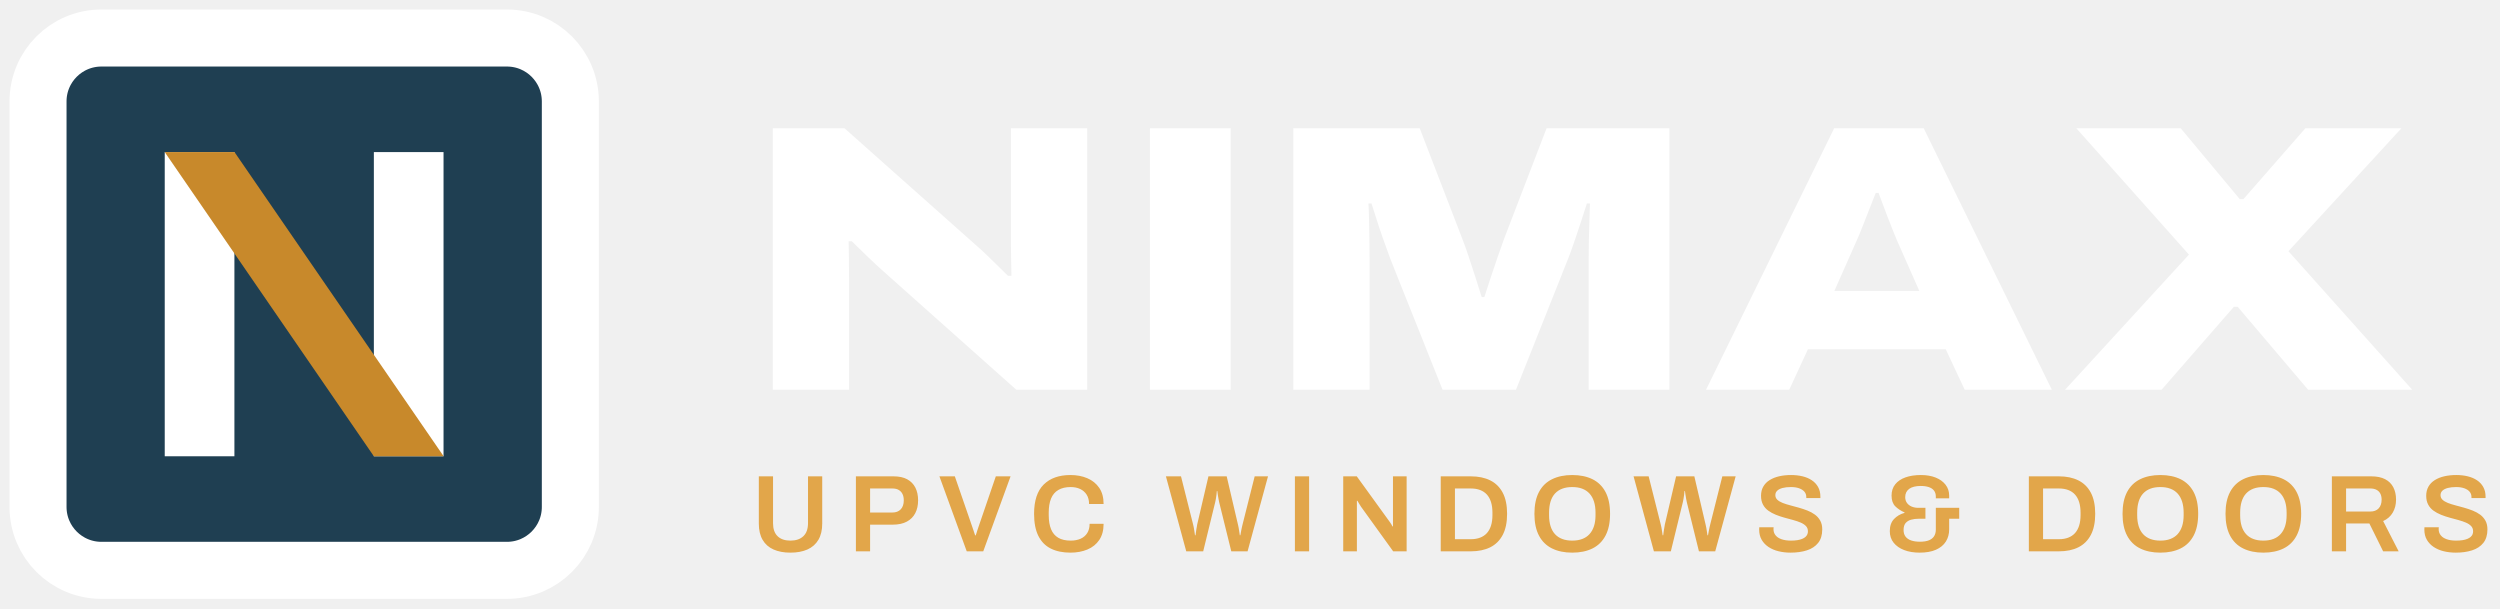
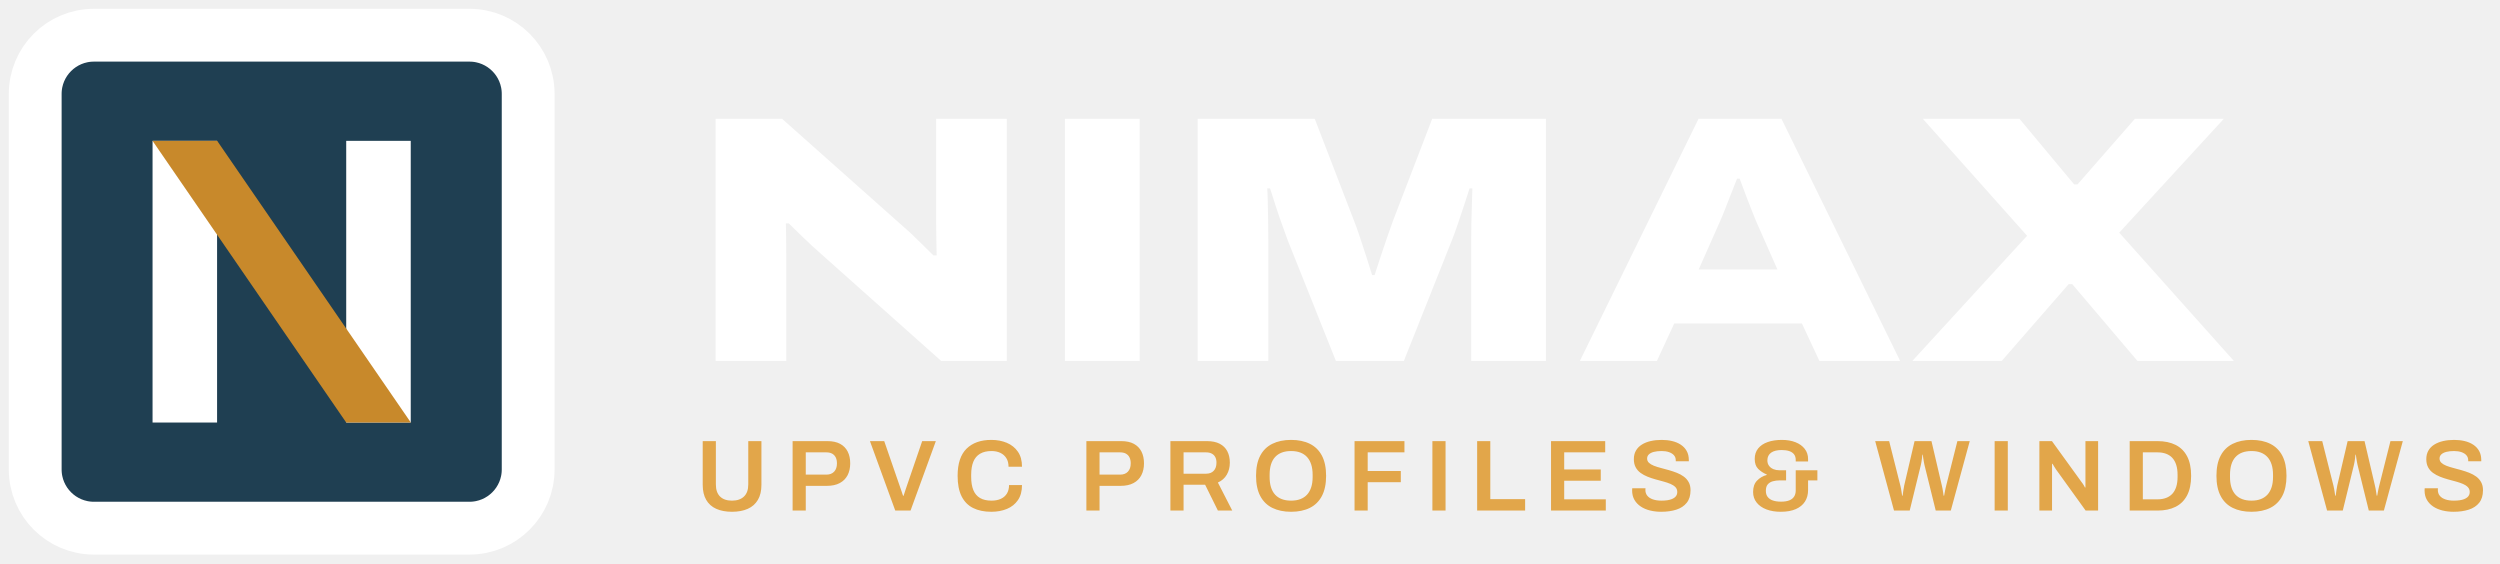
- <svg xmlns="http://www.w3.org/2000/svg" viewBox="0 0 263 64" width="263" height="64" role="img" aria-label="NIMAX UPVC">
+ <svg xmlns="http://www.w3.org/2000/svg" viewBox="0 0 284 64" width="284" height="64" role="img" aria-label="NIMAX UPVC">
  <g transform="translate(0 0)">
    <rect x="4.0" y="4.0" width="56.0" height="56.0" rx="6.67" fill="#1f3f52" />
    <rect x="4.0" y="4.0" width="56.0" height="56.0" rx="6.67" fill="none" stroke="#ffffff" stroke-width="6.0" />
    <rect x="17.33" y="16.0" width="7.33" height="32.0" fill="#ffffff" />
    <rect x="39.33" y="16.0" width="7.33" height="32.0" fill="#ffffff" />
    <polygon points="17.33,16.0 24.67,16.0 46.67,48.0 39.33,48.0" fill="#c8892b" />
  </g>
  <path d="M81.296 41.0V13.495H88.844L102.97 26.056Q103.312 26.343 103.855 26.875Q104.397 27.406 104.986 27.978Q105.576 28.549 106.034 29.012H106.405Q106.391 28.335 106.369 27.278Q106.347 26.221 106.347 25.37V13.495H114.37V41.0H106.917L93.208 28.787Q92.28 27.975 91.253 26.982Q90.225 25.988 89.607 25.381H89.276Q89.29 25.926 89.305 27.048Q89.32 28.171 89.32 29.444V41.0ZM120.976 41.0V13.495H129.468V41.0ZM136.056 41.0V13.495H149.355L153.807 25.05Q154.113 25.817 154.484 26.932Q154.855 28.046 155.228 29.205Q155.601 30.363 155.874 31.251H156.154Q156.412 30.432 156.778 29.334Q157.144 28.236 157.535 27.088Q157.926 25.941 158.246 25.079L162.698 13.495H175.62V41.0H167.128V27.247Q167.128 26.364 167.148 25.295Q167.168 24.227 167.208 23.191Q167.248 22.155 167.262 21.403H166.942Q166.691 22.206 166.333 23.287Q165.975 24.368 165.617 25.424Q165.259 26.48 164.954 27.247L159.48 41.0H151.757L146.268 27.247Q145.857 26.142 145.467 25.028Q145.076 23.914 144.778 22.957Q144.48 21.999 144.28 21.403H143.96Q144 21.984 144.02 22.942Q144.04 23.9 144.06 25.014Q144.08 26.128 144.08 27.247V41.0ZM179.474 41.0 192.954 13.495H202.374L215.854 41.0H206.686L204.695 36.746H190.193L188.227 41.0ZM192.974 30.608H201.914L199.527 25.208Q199.378 24.844 199.112 24.187Q198.846 23.53 198.555 22.77Q198.264 22.01 198.015 21.337Q197.766 20.664 197.624 20.294H197.329Q197.046 21.018 196.674 21.956Q196.303 22.895 195.959 23.779Q195.616 24.663 195.361 25.223ZM217.245 41.0 230.278 26.785 218.431 13.495H229.408L235.626 20.95H236.005L242.525 13.495H252.627L240.744 26.429L253.765 41.0H242.813L235.406 32.276H235.002L227.398 41.0Z" fill="#ffffff" />
-   <path d="M83.151 58.138Q82.117 58.138 81.369 57.804Q80.621 57.471 80.225 56.787Q79.828 56.102 79.828 55.079V50.111H81.323V55.033Q81.323 55.941 81.8 56.407Q82.278 56.873 83.151 56.873Q84.025 56.873 84.514 56.407Q85.003 55.941 85.003 55.033V50.111H86.498V55.079Q86.498 56.102 86.096 56.787Q85.693 57.471 84.945 57.804Q84.198 58.138 83.151 58.138ZM90.04 58.0V50.111H93.996Q94.87 50.111 95.439 50.421Q96.008 50.732 96.296 51.296Q96.584 51.859 96.584 52.641Q96.584 53.412 96.285 53.987Q95.986 54.562 95.393 54.878Q94.801 55.194 93.915 55.194H91.535V58.0ZM91.535 53.918H93.87Q94.444 53.918 94.761 53.578Q95.077 53.239 95.077 52.641Q95.077 52.239 94.939 51.963Q94.801 51.687 94.536 51.537Q94.272 51.388 93.87 51.388H91.535ZM101.701 58.0 98.826 50.111H100.448L102.322 55.539Q102.368 55.654 102.414 55.803Q102.46 55.953 102.506 56.085Q102.552 56.218 102.587 56.321H102.644Q102.678 56.229 102.719 56.102Q102.759 55.976 102.805 55.832Q102.851 55.688 102.897 55.55L104.76 50.111H106.312L103.438 58.0ZM112.614 58.138Q111.407 58.138 110.55 57.712Q109.694 57.287 109.239 56.384Q108.785 55.481 108.785 54.056Q108.785 51.974 109.797 50.974Q110.809 49.973 112.614 49.973Q113.592 49.973 114.38 50.306Q115.168 50.64 115.633 51.313Q116.099 51.986 116.099 53.02H114.57Q114.57 52.446 114.322 52.049Q114.075 51.652 113.638 51.445Q113.201 51.238 112.638 51.238Q111.855 51.238 111.338 51.543Q110.82 51.847 110.573 52.445Q110.326 53.044 110.326 53.929V54.182Q110.326 55.079 110.573 55.677Q110.82 56.275 111.332 56.574Q111.844 56.873 112.638 56.873Q113.236 56.873 113.684 56.672Q114.132 56.471 114.38 56.074Q114.627 55.677 114.627 55.102H116.099Q116.099 56.137 115.639 56.81Q115.179 57.483 114.391 57.81Q113.603 58.138 112.614 58.138ZM124.793 58.0 122.654 50.111H124.241L125.517 55.182Q125.552 55.297 125.587 55.499Q125.621 55.7 125.655 55.919Q125.69 56.137 125.713 56.309H125.77Q125.793 56.172 125.811 56.011Q125.828 55.849 125.857 55.689Q125.886 55.528 125.909 55.395Q125.931 55.263 125.943 55.182L127.127 50.111H129.048L130.233 55.182Q130.267 55.297 130.302 55.499Q130.336 55.7 130.37 55.919Q130.405 56.137 130.428 56.309H130.486Q130.508 56.183 130.537 56.028Q130.566 55.873 130.595 55.717Q130.624 55.562 130.658 55.424Q130.692 55.286 130.715 55.182L131.992 50.111H133.395L131.245 58.0H129.531L128.255 52.825Q128.22 52.664 128.18 52.451Q128.139 52.239 128.111 52.026Q128.082 51.813 128.059 51.652H128.013Q128.001 51.825 127.973 52.049Q127.944 52.273 127.91 52.48Q127.875 52.687 127.841 52.825L126.576 58.0ZM136.224 58.0V50.111H137.719V58.0ZM141.307 58.0V50.111H142.733L146.102 54.769Q146.16 54.837 146.24 54.958Q146.321 55.079 146.39 55.194Q146.459 55.309 146.482 55.378H146.54Q146.54 55.217 146.54 55.067Q146.54 54.918 146.54 54.769V50.111H147.977V58.0H146.562L143.181 53.308Q143.089 53.17 142.969 52.969Q142.848 52.767 142.802 52.687H142.744Q142.744 52.837 142.744 52.992Q142.744 53.147 142.744 53.308V58.0ZM151.565 58.0V50.111H154.727Q155.923 50.111 156.774 50.537Q157.625 50.962 158.085 51.83Q158.546 52.699 158.546 54.056Q158.546 55.401 158.085 56.275Q157.625 57.149 156.774 57.575Q155.923 58.0 154.727 58.0ZM153.06 56.724H154.727Q155.28 56.724 155.705 56.562Q156.131 56.401 156.418 56.085Q156.706 55.769 156.855 55.292Q157.005 54.815 157.005 54.182V53.941Q157.005 53.297 156.855 52.819Q156.706 52.342 156.418 52.026Q156.131 51.709 155.705 51.549Q155.28 51.388 154.727 51.388H153.06ZM165.399 58.138Q164.169 58.138 163.272 57.695Q162.375 57.252 161.898 56.344Q161.421 55.435 161.421 54.056Q161.421 52.664 161.898 51.761Q162.375 50.858 163.272 50.416Q164.169 49.973 165.399 49.973Q166.641 49.973 167.533 50.416Q168.424 50.858 168.901 51.761Q169.379 52.664 169.379 54.056Q169.379 55.435 168.901 56.344Q168.424 57.252 167.533 57.695Q166.641 58.138 165.399 58.138ZM165.399 56.873Q165.998 56.873 166.452 56.7Q166.906 56.528 167.216 56.189Q167.527 55.849 167.688 55.349Q167.849 54.849 167.849 54.194V53.941Q167.849 53.273 167.688 52.767Q167.527 52.261 167.216 51.922Q166.906 51.583 166.452 51.41Q165.998 51.238 165.399 51.238Q164.802 51.238 164.347 51.41Q163.893 51.583 163.582 51.922Q163.272 52.261 163.117 52.767Q162.962 53.273 162.962 53.941V54.194Q162.962 54.849 163.117 55.349Q163.272 55.849 163.582 56.189Q163.893 56.528 164.347 56.7Q164.802 56.873 165.399 56.873ZM173.99 58.0 171.851 50.111H173.438L174.714 55.182Q174.749 55.297 174.784 55.499Q174.818 55.7 174.852 55.919Q174.887 56.137 174.91 56.309H174.968Q174.99 56.172 175.008 56.011Q175.025 55.849 175.054 55.689Q175.082 55.528 175.106 55.395Q175.129 55.263 175.14 55.182L176.325 50.111H178.245L179.429 55.182Q179.464 55.297 179.498 55.499Q179.533 55.7 179.567 55.919Q179.602 56.137 179.625 56.309H179.682Q179.706 56.183 179.734 56.028Q179.763 55.873 179.792 55.717Q179.82 55.562 179.855 55.424Q179.889 55.286 179.912 55.182L181.189 50.111H182.592L180.441 58.0H178.728L177.451 52.825Q177.417 52.664 177.377 52.451Q177.337 52.239 177.308 52.026Q177.279 51.813 177.256 51.652H177.21Q177.198 51.825 177.17 52.049Q177.141 52.273 177.106 52.48Q177.072 52.687 177.037 52.825L175.772 58.0ZM188.365 58.138Q187.709 58.138 187.111 57.994Q186.513 57.85 186.053 57.546Q185.594 57.241 185.329 56.787Q185.065 56.333 185.065 55.712Q185.065 55.642 185.07 55.573Q185.076 55.505 185.076 55.47H186.583Q186.583 55.493 186.577 55.556Q186.571 55.62 186.571 55.666Q186.571 56.045 186.79 56.315Q187.008 56.586 187.422 56.729Q187.836 56.873 188.399 56.873Q188.779 56.873 189.072 56.827Q189.365 56.781 189.578 56.695Q189.791 56.608 189.929 56.488Q190.067 56.367 190.13 56.218Q190.194 56.068 190.194 55.895Q190.194 55.562 189.986 55.343Q189.779 55.125 189.429 54.975Q189.078 54.826 188.635 54.705Q188.192 54.584 187.727 54.458Q187.261 54.331 186.818 54.153Q186.375 53.975 186.025 53.722Q185.674 53.469 185.467 53.084Q185.26 52.699 185.26 52.158Q185.26 51.606 185.496 51.192Q185.731 50.778 186.163 50.508Q186.594 50.237 187.169 50.105Q187.744 49.973 188.422 49.973Q189.055 49.973 189.613 50.105Q190.171 50.237 190.596 50.519Q191.022 50.801 191.263 51.232Q191.505 51.663 191.505 52.261V52.4H190.021V52.285Q190.021 51.951 189.82 51.721Q189.618 51.491 189.256 51.364Q188.894 51.238 188.411 51.238Q187.893 51.238 187.525 51.336Q187.157 51.434 186.962 51.623Q186.767 51.813 186.767 52.089Q186.767 52.377 186.974 52.572Q187.18 52.767 187.531 52.906Q187.882 53.044 188.325 53.159Q188.767 53.273 189.233 53.406Q189.699 53.538 190.142 53.71Q190.584 53.883 190.935 54.142Q191.286 54.401 191.493 54.78Q191.7 55.16 191.7 55.688Q191.7 56.574 191.269 57.114Q190.838 57.655 190.084 57.897Q189.331 58.138 188.365 58.138ZM201.946 58.138Q201.026 58.138 200.319 57.868Q199.612 57.597 199.209 57.091Q198.807 56.586 198.807 55.884Q198.807 55.068 199.25 54.602Q199.692 54.136 200.359 53.952V53.906Q199.773 53.653 199.382 53.262Q198.991 52.871 198.991 52.135Q198.991 51.434 199.376 50.951Q199.761 50.468 200.457 50.22Q201.153 49.973 202.073 49.973Q202.958 49.973 203.625 50.237Q204.292 50.502 204.672 50.991Q205.052 51.48 205.052 52.135V52.422H203.648V52.239Q203.648 51.859 203.459 51.612Q203.269 51.364 202.912 51.244Q202.556 51.123 202.05 51.123Q201.671 51.123 201.366 51.198Q201.061 51.273 200.854 51.422Q200.647 51.572 200.538 51.79Q200.428 52.008 200.428 52.296Q200.428 52.664 200.618 52.917Q200.808 53.17 201.118 53.297Q201.429 53.423 201.785 53.423H202.556V54.573H201.82Q201.417 54.573 201.055 54.671Q200.693 54.769 200.474 55.022Q200.256 55.275 200.256 55.758Q200.256 56.183 200.463 56.453Q200.67 56.724 201.055 56.856Q201.44 56.988 201.981 56.988Q202.544 56.988 202.912 56.844Q203.28 56.7 203.464 56.413Q203.648 56.126 203.648 55.723V53.423H206.109V54.573H205.052V55.688Q205.052 56.425 204.701 56.977Q204.35 57.529 203.66 57.833Q202.97 58.138 201.946 58.138ZM213.435 58.0V50.111H216.597Q217.793 50.111 218.644 50.537Q219.495 50.962 219.956 51.83Q220.416 52.699 220.416 54.056Q220.416 55.401 219.956 56.275Q219.495 57.149 218.644 57.575Q217.793 58.0 216.597 58.0ZM214.93 56.724H216.597Q217.15 56.724 217.575 56.562Q218.001 56.401 218.288 56.085Q218.576 55.769 218.725 55.292Q218.875 54.815 218.875 54.182V53.941Q218.875 53.297 218.725 52.819Q218.576 52.342 218.288 52.026Q218.001 51.709 217.575 51.549Q217.15 51.388 216.597 51.388H214.93ZM227.269 58.138Q226.039 58.138 225.142 57.695Q224.245 57.252 223.768 56.344Q223.291 55.435 223.291 54.056Q223.291 52.664 223.768 51.761Q224.245 50.858 225.142 50.416Q226.039 49.973 227.269 49.973Q228.511 49.973 229.403 50.416Q230.294 50.858 230.771 51.761Q231.249 52.664 231.249 54.056Q231.249 55.435 230.771 56.344Q230.294 57.252 229.403 57.695Q228.511 58.138 227.269 58.138ZM227.269 56.873Q227.868 56.873 228.322 56.7Q228.776 56.528 229.087 56.189Q229.397 55.849 229.558 55.349Q229.719 54.849 229.719 54.194V53.941Q229.719 53.273 229.558 52.767Q229.397 52.261 229.087 51.922Q228.776 51.583 228.322 51.41Q227.868 51.238 227.269 51.238Q226.672 51.238 226.217 51.41Q225.763 51.583 225.452 51.922Q225.142 52.261 224.987 52.767Q224.832 53.273 224.832 53.941V54.194Q224.832 54.849 224.987 55.349Q225.142 55.849 225.452 56.189Q225.763 56.528 226.217 56.7Q226.672 56.873 227.269 56.873ZM238.102 58.138Q236.872 58.138 235.975 57.695Q235.078 57.252 234.601 56.344Q234.124 55.435 234.124 54.056Q234.124 52.664 234.601 51.761Q235.078 50.858 235.975 50.416Q236.872 49.973 238.102 49.973Q239.344 49.973 240.236 50.416Q241.127 50.858 241.604 51.761Q242.082 52.664 242.082 54.056Q242.082 55.435 241.604 56.344Q241.127 57.252 240.236 57.695Q239.344 58.138 238.102 58.138ZM238.102 56.873Q238.701 56.873 239.155 56.7Q239.609 56.528 239.919 56.189Q240.23 55.849 240.391 55.349Q240.552 54.849 240.552 54.194V53.941Q240.552 53.273 240.391 52.767Q240.23 52.261 239.919 51.922Q239.609 51.583 239.155 51.41Q238.701 51.238 238.102 51.238Q237.505 51.238 237.05 51.41Q236.596 51.583 236.286 51.922Q235.975 52.261 235.82 52.767Q235.665 53.273 235.665 53.941V54.194Q235.665 54.849 235.82 55.349Q235.975 55.849 236.286 56.189Q236.596 56.528 237.05 56.7Q237.505 56.873 238.102 56.873ZM245.313 58.0V50.111H249.464Q250.338 50.111 250.913 50.41Q251.488 50.709 251.776 51.261Q252.064 51.813 252.064 52.56Q252.064 53.331 251.719 53.923Q251.373 54.516 250.707 54.815L252.339 58.0H250.707L249.257 55.068H246.808V58.0ZM246.808 53.814H249.35Q249.924 53.814 250.235 53.48Q250.546 53.147 250.546 52.56Q250.546 52.181 250.407 51.922Q250.269 51.663 250.005 51.526Q249.74 51.388 249.35 51.388H246.808ZM258.342 58.138Q257.687 58.138 257.089 57.994Q256.491 57.85 256.031 57.546Q255.571 57.241 255.306 56.787Q255.042 56.333 255.042 55.712Q255.042 55.642 255.048 55.573Q255.053 55.505 255.053 55.47H256.56Q256.56 55.493 256.554 55.556Q256.548 55.62 256.548 55.666Q256.548 56.045 256.767 56.315Q256.986 56.586 257.399 56.729Q257.813 56.873 258.377 56.873Q258.757 56.873 259.05 56.827Q259.343 56.781 259.556 56.695Q259.769 56.608 259.906 56.488Q260.044 56.367 260.108 56.218Q260.171 56.068 260.171 55.895Q260.171 55.562 259.964 55.343Q259.757 55.125 259.406 54.975Q259.055 54.826 258.613 54.705Q258.17 54.584 257.704 54.458Q257.238 54.331 256.796 54.153Q256.353 53.975 256.002 53.722Q255.651 53.469 255.445 53.084Q255.237 52.699 255.237 52.158Q255.237 51.606 255.473 51.192Q255.709 50.778 256.14 50.508Q256.572 50.237 257.147 50.105Q257.721 49.973 258.4 49.973Q259.032 49.973 259.59 50.105Q260.148 50.237 260.573 50.519Q260.999 50.801 261.24 51.232Q261.482 51.663 261.482 52.261V52.4H259.998V52.285Q259.998 51.951 259.797 51.721Q259.596 51.491 259.234 51.364Q258.871 51.238 258.388 51.238Q257.871 51.238 257.503 51.336Q257.135 51.434 256.939 51.623Q256.744 51.813 256.744 52.089Q256.744 52.377 256.951 52.572Q257.158 52.767 257.509 52.906Q257.859 53.044 258.302 53.159Q258.745 53.273 259.211 53.406Q259.676 53.538 260.119 53.71Q260.562 53.883 260.913 54.142Q261.263 54.401 261.471 54.78Q261.678 55.16 261.678 55.688Q261.678 56.574 261.246 57.114Q260.815 57.655 260.062 57.897Q259.308 58.138 258.342 58.138Z" fill="#e2a64a" />
+   <path d="M83.151 58.138Q82.117 58.138 81.369 57.804Q80.621 57.471 80.225 56.787Q79.828 56.102 79.828 55.079V50.111H81.323V55.033Q81.323 55.941 81.8 56.407Q82.278 56.873 83.151 56.873Q84.025 56.873 84.514 56.407Q85.003 55.941 85.003 55.033V50.111H86.498V55.079Q86.498 56.102 86.096 56.787Q85.693 57.471 84.945 57.804Q84.198 58.138 83.151 58.138ZM90.04 58.0V50.111H93.996Q94.87 50.111 95.439 50.421Q96.008 50.732 96.296 51.296Q96.584 51.859 96.584 52.641Q96.584 53.412 96.285 53.987Q95.986 54.562 95.393 54.878Q94.801 55.194 93.915 55.194H91.535V58.0ZM91.535 53.918H93.87Q94.444 53.918 94.761 53.578Q95.077 53.239 95.077 52.641Q95.077 52.239 94.939 51.963Q94.801 51.687 94.536 51.537Q94.272 51.388 93.87 51.388H91.535ZM101.701 58.0 98.826 50.111H100.448L102.322 55.539Q102.368 55.654 102.414 55.803Q102.46 55.953 102.506 56.085Q102.552 56.218 102.587 56.321H102.644Q102.678 56.229 102.719 56.102Q102.759 55.976 102.805 55.832Q102.851 55.688 102.897 55.55L104.76 50.111H106.312L103.438 58.0ZM112.614 58.138Q111.407 58.138 110.55 57.712Q109.694 57.287 109.239 56.384Q108.785 55.481 108.785 54.056Q108.785 51.974 109.797 50.974Q110.809 49.973 112.614 49.973Q113.592 49.973 114.38 50.306Q115.168 50.64 115.633 51.313Q116.099 51.986 116.099 53.02H114.57Q114.57 52.446 114.322 52.049Q114.075 51.652 113.638 51.445Q113.201 51.238 112.638 51.238Q111.855 51.238 111.338 51.543Q110.82 51.847 110.573 52.445Q110.326 53.044 110.326 53.929V54.182Q110.326 55.079 110.573 55.677Q110.82 56.275 111.332 56.574Q111.844 56.873 112.638 56.873Q113.236 56.873 113.684 56.672Q114.132 56.471 114.38 56.074Q114.627 55.677 114.627 55.102H116.099Q116.099 56.137 115.639 56.81Q115.179 57.483 114.391 57.81Q113.603 58.138 112.614 58.138ZM123.413 58.0V50.111H127.369Q128.243 50.111 128.812 50.421Q129.381 50.732 129.669 51.296Q129.957 51.859 129.957 52.641Q129.957 53.412 129.657 53.987Q129.358 54.562 128.766 54.878Q128.174 55.194 127.288 55.194H124.908V58.0ZM124.908 53.918H127.243Q127.817 53.918 128.134 53.578Q128.45 53.239 128.45 52.641Q128.45 52.239 128.312 51.963Q128.174 51.687 127.91 51.537Q127.645 51.388 127.243 51.388H124.908ZM132.958 58.0V50.111H137.109Q137.983 50.111 138.558 50.41Q139.133 50.709 139.421 51.261Q139.709 51.813 139.709 52.56Q139.709 53.331 139.364 53.923Q139.019 54.516 138.352 54.815L139.984 58.0H138.352L136.903 55.068H134.453V58.0ZM134.453 53.814H136.995Q137.57 53.814 137.88 53.48Q138.191 53.147 138.191 52.56Q138.191 52.181 138.053 51.922Q137.915 51.663 137.65 51.526Q137.386 51.388 136.995 51.388H134.453ZM146.666 58.138Q145.435 58.138 144.538 57.695Q143.642 57.252 143.164 56.344Q142.687 55.435 142.687 54.056Q142.687 52.664 143.164 51.761Q143.642 50.858 144.538 50.416Q145.435 49.973 146.666 49.973Q147.908 49.973 148.799 50.416Q149.69 50.858 150.168 51.761Q150.645 52.664 150.645 54.056Q150.645 55.435 150.168 56.344Q149.69 57.252 148.799 57.695Q147.908 58.138 146.666 58.138ZM146.666 56.873Q147.264 56.873 147.718 56.7Q148.173 56.528 148.483 56.189Q148.793 55.849 148.954 55.349Q149.115 54.849 149.115 54.194V53.941Q149.115 53.273 148.954 52.767Q148.793 52.261 148.483 51.922Q148.173 51.583 147.718 51.41Q147.264 51.238 146.666 51.238Q146.068 51.238 145.614 51.41Q145.16 51.583 144.849 51.922Q144.538 52.261 144.383 52.767Q144.228 53.273 144.228 53.941V54.194Q144.228 54.849 144.383 55.349Q144.538 55.849 144.849 56.189Q145.16 56.528 145.614 56.7Q146.068 56.873 146.666 56.873ZM153.876 58.0V50.111H159.546V51.388H155.371V53.504H159.132V54.78H155.371V58.0ZM162.72 58.0V50.111H164.215V58.0ZM167.803 58.0V50.111H169.298V56.7H173.254V58.0ZM176.198 58.0V50.111H182.351V51.388H177.693V53.331H181.845V54.608H177.693V56.724H182.419V58.0ZM188.71 58.138Q188.054 58.138 187.457 57.994Q186.858 57.85 186.399 57.546Q185.939 57.241 185.674 56.787Q185.41 56.333 185.41 55.712Q185.41 55.642 185.415 55.573Q185.421 55.505 185.421 55.47H186.928Q186.928 55.493 186.922 55.556Q186.916 55.62 186.916 55.666Q186.916 56.045 187.135 56.315Q187.353 56.586 187.767 56.729Q188.181 56.873 188.744 56.873Q189.124 56.873 189.417 56.827Q189.71 56.781 189.923 56.695Q190.136 56.608 190.274 56.488Q190.412 56.367 190.475 56.218Q190.538 56.068 190.538 55.895Q190.538 55.562 190.332 55.343Q190.124 55.125 189.774 54.975Q189.423 54.826 188.98 54.705Q188.537 54.584 188.072 54.458Q187.606 54.331 187.163 54.153Q186.72 53.975 186.37 53.722Q186.019 53.469 185.812 53.084Q185.605 52.699 185.605 52.158Q185.605 51.606 185.841 51.192Q186.077 50.778 186.508 50.508Q186.939 50.237 187.514 50.105Q188.089 49.973 188.767 49.973Q189.4 49.973 189.958 50.105Q190.516 50.237 190.941 50.519Q191.367 50.801 191.608 51.232Q191.85 51.663 191.85 52.261V52.4H190.366V52.285Q190.366 51.951 190.165 51.721Q189.964 51.491 189.601 51.364Q189.239 51.238 188.756 51.238Q188.238 51.238 187.87 51.336Q187.502 51.434 187.307 51.623Q187.112 51.813 187.112 52.089Q187.112 52.377 187.319 52.572Q187.525 52.767 187.876 52.906Q188.227 53.044 188.67 53.159Q189.112 53.273 189.578 53.406Q190.044 53.538 190.487 53.71Q190.929 53.883 191.28 54.142Q191.631 54.401 191.838 54.78Q192.045 55.16 192.045 55.688Q192.045 56.574 191.614 57.114Q191.183 57.655 190.429 57.897Q189.676 58.138 188.71 58.138ZM202.292 58.138Q201.372 58.138 200.664 57.868Q199.957 57.597 199.555 57.091Q199.152 56.586 199.152 55.884Q199.152 55.068 199.595 54.602Q200.038 54.136 200.705 53.952V53.906Q200.118 53.653 199.727 53.262Q199.336 52.871 199.336 52.135Q199.336 51.434 199.721 50.951Q200.107 50.468 200.802 50.22Q201.498 49.973 202.418 49.973Q203.304 49.973 203.971 50.237Q204.638 50.502 205.017 50.991Q205.397 51.48 205.397 52.135V52.422H203.994V52.239Q203.994 51.859 203.804 51.612Q203.614 51.364 203.258 51.244Q202.901 51.123 202.395 51.123Q202.016 51.123 201.711 51.198Q201.406 51.273 201.199 51.422Q200.992 51.572 200.883 51.79Q200.774 52.008 200.774 52.296Q200.774 52.664 200.963 52.917Q201.153 53.17 201.464 53.297Q201.774 53.423 202.131 53.423H202.901V54.573H202.165Q201.763 54.573 201.4 54.671Q201.038 54.769 200.82 55.022Q200.601 55.275 200.601 55.758Q200.601 56.183 200.808 56.453Q201.015 56.724 201.4 56.856Q201.786 56.988 202.326 56.988Q202.89 56.988 203.258 56.844Q203.626 56.7 203.81 56.413Q203.994 56.126 203.994 55.723V53.423H206.455V54.573H205.397V55.688Q205.397 56.425 205.046 56.977Q204.695 57.529 204.005 57.833Q203.315 58.138 202.292 58.138ZM215.16 58.0 213.021 50.111H214.608L215.885 55.182Q215.919 55.297 215.954 55.499Q215.988 55.7 216.023 55.919Q216.057 56.137 216.08 56.309H216.138Q216.161 56.172 216.178 56.011Q216.195 55.849 216.224 55.689Q216.252 55.528 216.276 55.395Q216.299 55.263 216.31 55.182L217.495 50.111H219.415L220.6 55.182Q220.634 55.297 220.668 55.499Q220.703 55.7 220.738 55.919Q220.772 56.137 220.795 56.309H220.852Q220.876 56.183 220.904 56.028Q220.933 55.873 220.962 55.717Q220.99 55.562 221.025 55.424Q221.06 55.286 221.083 55.182L222.359 50.111H223.762L221.612 58.0H219.898L218.621 52.825Q218.587 52.664 218.547 52.451Q218.507 52.239 218.478 52.026Q218.449 51.813 218.426 51.652H218.38Q218.369 51.825 218.34 52.049Q218.311 52.273 218.276 52.48Q218.242 52.687 218.208 52.825L216.942 58.0ZM226.591 58.0V50.111H228.086V58.0ZM231.674 58.0V50.111H233.1L236.47 54.769Q236.527 54.837 236.608 54.958Q236.688 55.079 236.757 55.194Q236.826 55.309 236.849 55.378H236.907Q236.907 55.217 236.907 55.067Q236.907 54.918 236.907 54.769V50.111H238.344V58.0H236.93L233.549 53.308Q233.457 53.17 233.336 52.969Q233.215 52.767 233.169 52.687H233.112Q233.112 52.837 233.112 52.992Q233.112 53.147 233.112 53.308V58.0ZM241.932 58.0V50.111H245.094Q246.29 50.111 247.142 50.537Q247.993 50.962 248.452 51.83Q248.912 52.699 248.912 54.056Q248.912 55.401 248.452 56.275Q247.993 57.149 247.142 57.575Q246.29 58.0 245.094 58.0ZM243.427 56.724H245.094Q245.647 56.724 246.072 56.562Q246.498 56.401 246.785 56.085Q247.072 55.769 247.222 55.292Q247.371 54.815 247.371 54.182V53.941Q247.371 53.297 247.222 52.819Q247.072 52.342 246.785 52.026Q246.498 51.709 246.072 51.549Q245.647 51.388 245.094 51.388H243.427ZM255.767 58.138Q254.536 58.138 253.639 57.695Q252.742 57.252 252.265 56.344Q251.788 55.435 251.788 54.056Q251.788 52.664 252.265 51.761Q252.742 50.858 253.639 50.416Q254.536 49.973 255.767 49.973Q257.009 49.973 257.9 50.416Q258.791 50.858 259.268 51.761Q259.745 52.664 259.745 54.056Q259.745 55.435 259.268 56.344Q258.791 57.252 257.9 57.695Q257.009 58.138 255.767 58.138ZM255.767 56.873Q256.365 56.873 256.819 56.7Q257.273 56.528 257.584 56.189Q257.894 55.849 258.055 55.349Q258.216 54.849 258.216 54.194V53.941Q258.216 53.273 258.055 52.767Q257.894 52.261 257.584 51.922Q257.273 51.583 256.819 51.41Q256.365 51.238 255.767 51.238Q255.169 51.238 254.714 51.41Q254.26 51.583 253.95 51.922Q253.639 52.261 253.484 52.767Q253.329 53.273 253.329 53.941V54.194Q253.329 54.849 253.484 55.349Q253.639 55.849 253.95 56.189Q254.26 56.528 254.714 56.7Q255.169 56.873 255.767 56.873ZM264.357 58.0 262.218 50.111H263.805L265.082 55.182Q265.116 55.297 265.15 55.499Q265.185 55.7 265.22 55.919Q265.254 56.137 265.277 56.309H265.334Q265.358 56.172 265.375 56.011Q265.392 55.849 265.421 55.689Q265.45 55.528 265.472 55.395Q265.495 55.263 265.507 55.182L266.692 50.111H268.612L269.797 55.182Q269.831 55.297 269.865 55.499Q269.9 55.7 269.935 55.919Q269.969 56.137 269.992 56.309H270.05Q270.072 56.183 270.101 56.028Q270.13 55.873 270.159 55.717Q270.188 55.562 270.222 55.424Q270.257 55.286 270.279 55.182L271.556 50.111H272.959L270.808 58.0H269.095L267.819 52.825Q267.784 52.664 267.744 52.451Q267.704 52.239 267.675 52.026Q267.646 51.813 267.623 51.652H267.577Q267.565 51.825 267.537 52.049Q267.508 52.273 267.474 52.48Q267.439 52.687 267.404 52.825L266.139 58.0ZM278.732 58.138Q278.077 58.138 277.478 57.994Q276.88 57.85 276.42 57.546Q275.96 57.241 275.696 56.787Q275.431 56.333 275.431 55.712Q275.431 55.642 275.437 55.573Q275.443 55.505 275.443 55.47H276.95Q276.95 55.493 276.944 55.556Q276.938 55.62 276.938 55.666Q276.938 56.045 277.156 56.315Q277.375 56.586 277.789 56.729Q278.203 56.873 278.767 56.873Q279.146 56.873 279.439 56.827Q279.732 56.781 279.945 56.695Q280.158 56.608 280.296 56.488Q280.434 56.367 280.497 56.218Q280.56 56.068 280.56 55.895Q280.56 55.562 280.353 55.343Q280.147 55.125 279.796 54.975Q279.445 54.826 279.002 54.705Q278.56 54.584 278.094 54.458Q277.628 54.331 277.185 54.153Q276.743 53.975 276.392 53.722Q276.041 53.469 275.834 53.084Q275.627 52.699 275.627 52.158Q275.627 51.606 275.863 51.192Q276.099 50.778 276.53 50.508Q276.961 50.237 277.536 50.105Q278.111 49.973 278.789 49.973Q279.422 49.973 279.98 50.105Q280.537 50.237 280.963 50.519Q281.388 50.801 281.63 51.232Q281.871 51.663 281.871 52.261V52.4H280.388V52.285Q280.388 51.951 280.187 51.721Q279.986 51.491 279.623 51.364Q279.261 51.238 278.778 51.238Q278.26 51.238 277.892 51.336Q277.524 51.434 277.329 51.623Q277.133 51.813 277.133 52.089Q277.133 52.377 277.341 52.572Q277.548 52.767 277.898 52.906Q278.249 53.044 278.692 53.159Q279.135 53.273 279.6 53.406Q280.066 53.538 280.509 53.71Q280.952 53.883 281.302 54.142Q281.653 54.401 281.86 54.78Q282.067 55.16 282.067 55.688Q282.067 56.574 281.636 57.114Q281.204 57.655 280.451 57.897Q279.698 58.138 278.732 58.138Z" fill="#e2a64a" />
</svg>
